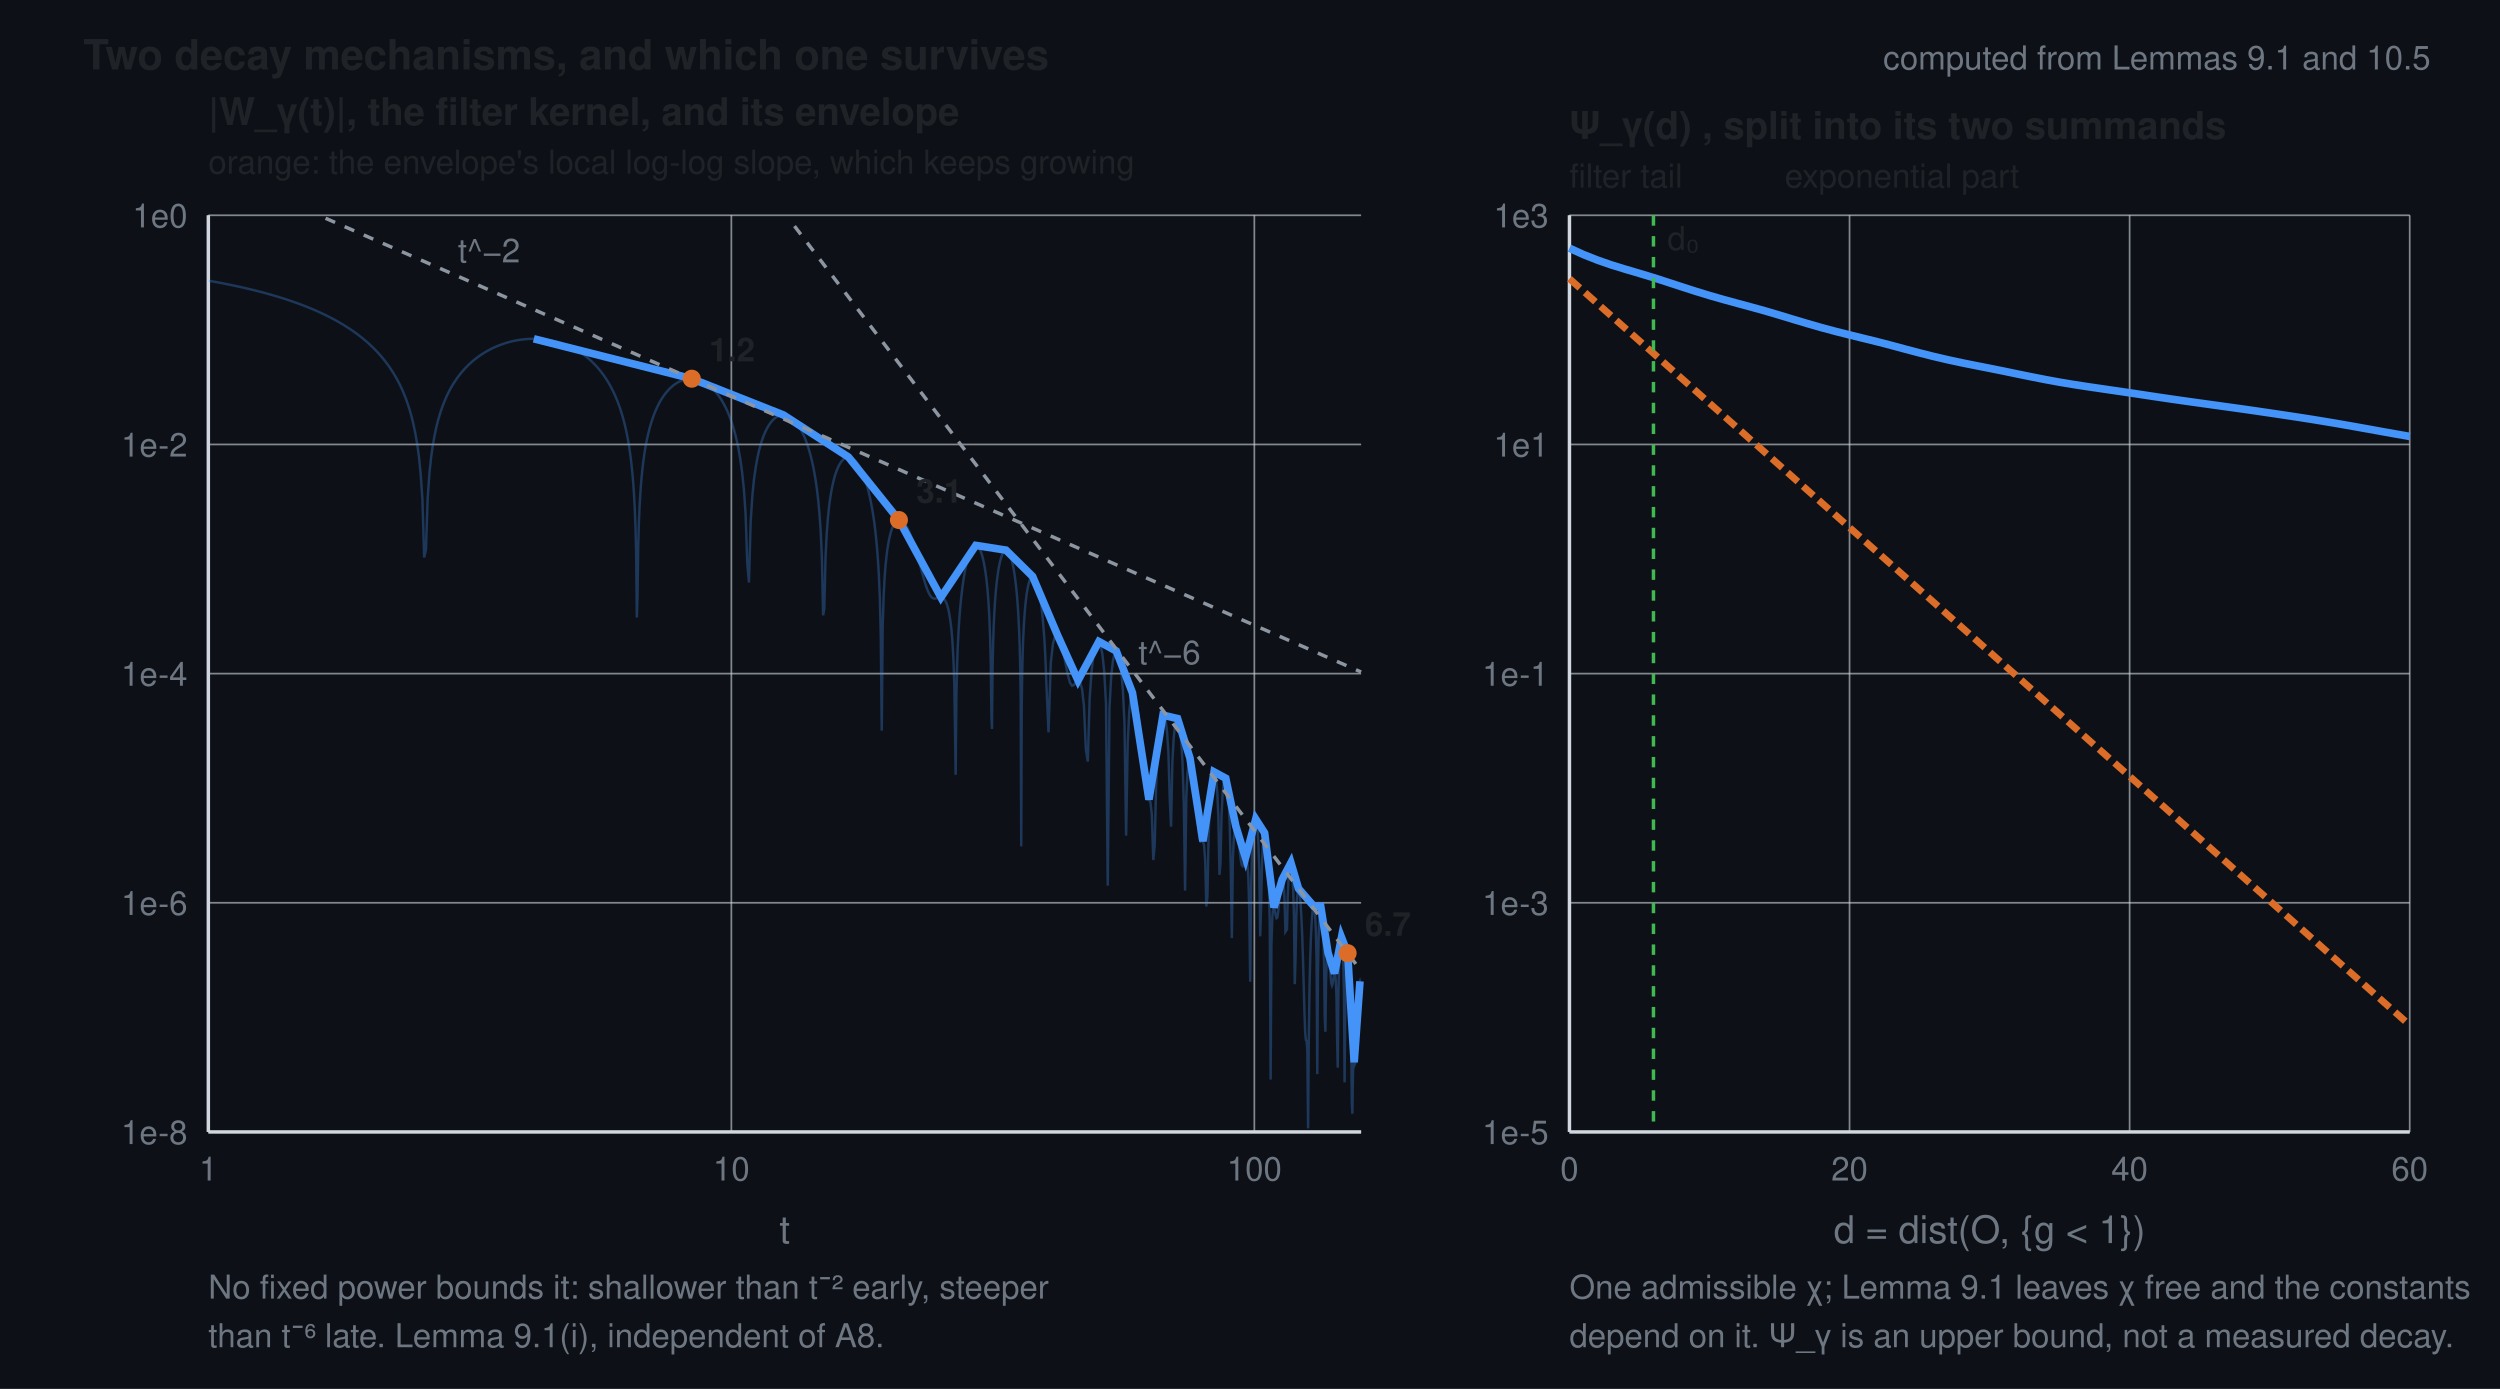
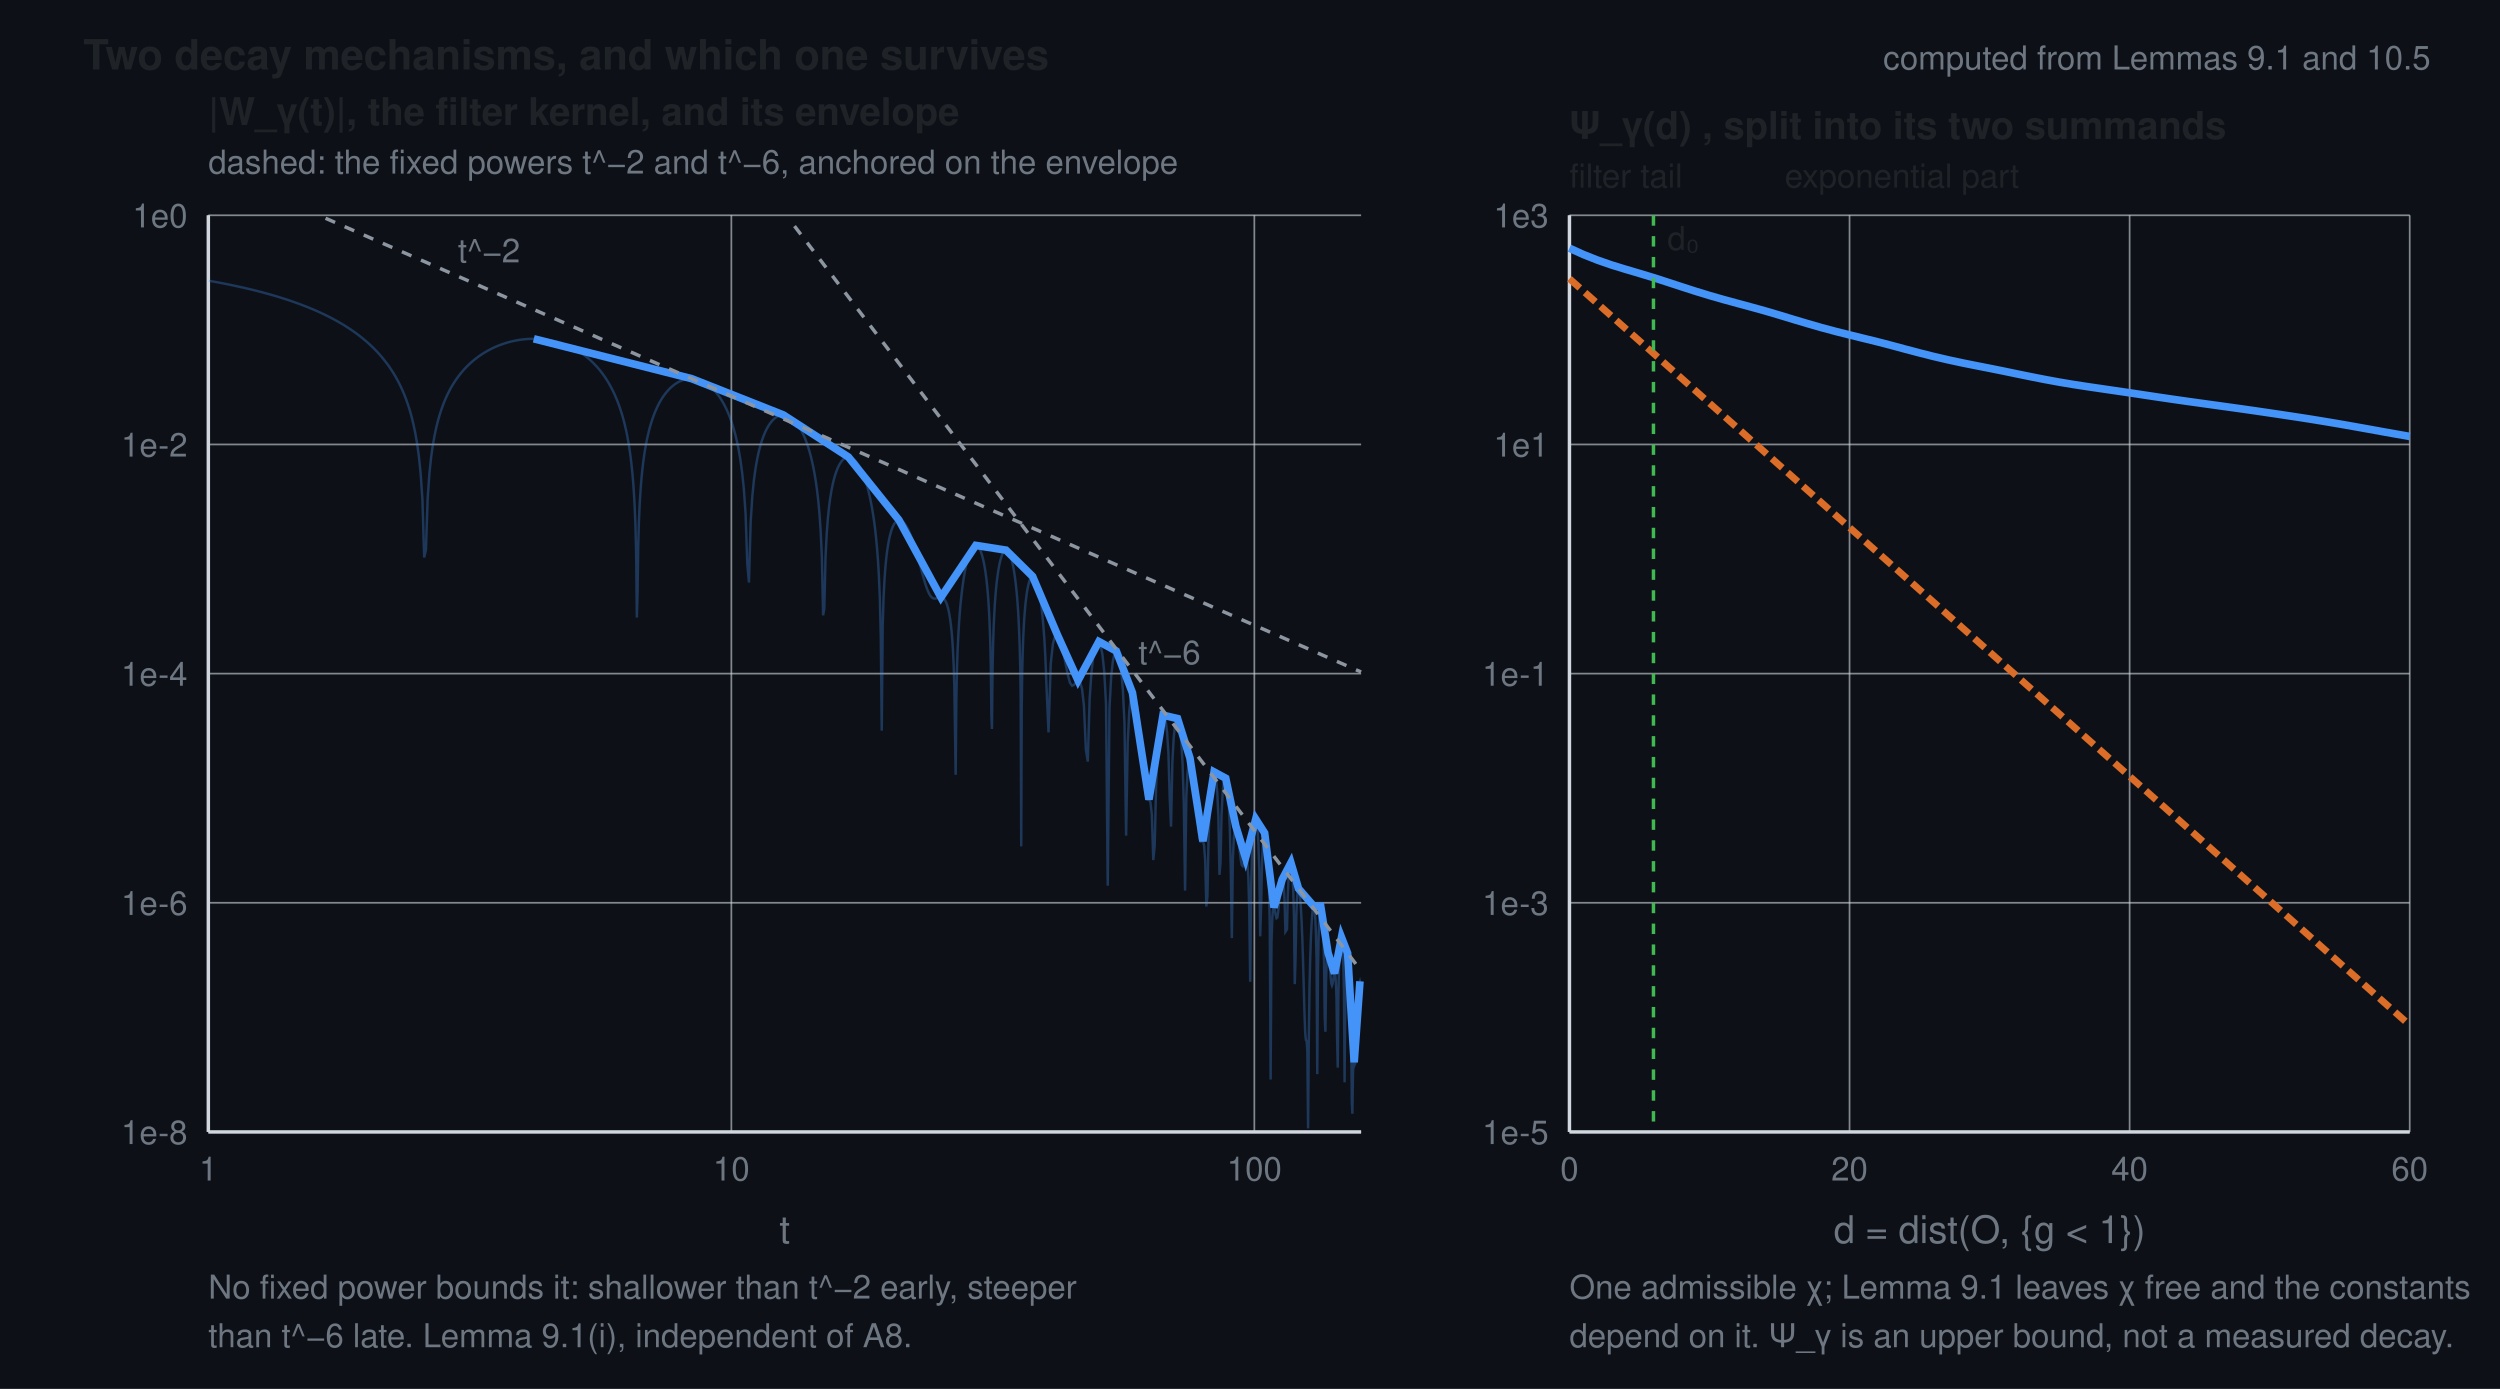
<svg xmlns="http://www.w3.org/2000/svg" viewBox="0 0 720 400" width="720" height="400" role="img" aria-labelledby="figtitle figdesc">
  <style>
  text{font-family:-apple-system,BlinkMacSystemFont,'Segoe UI',Helvetica,Arial,sans-serif;
       fill:#1f2328}
  .mut{fill:#6e7781} .sm{font-size:11px} .xs{font-size:9.5px} .b{font-weight:600}
  .ax{stroke:#d0d7de;stroke-width:1;fill:none}
  .gr{stroke:#d0d7de;stroke-width:.5;fill:none;opacity:.6}
</style>
  <rect width="720" height="400" fill="#0d1117" />
  <text x="24.00" y="20.00" class="b">Two decay mechanisms, and which one survives</text>
  <text x="700.00" y="20.00" class="mut xs" text-anchor="end">computed from Lemmas 9.1 and 10.5</text>
  <line x1="60.00" y1="62.00" x2="392.00" y2="62.00" class="gr" />
  <text x="54.00" y="65.50" class="mut xs" text-anchor="end">1e0</text>
  <line x1="60.00" y1="128.00" x2="392.00" y2="128.00" class="gr" />
  <text x="54.00" y="131.50" class="mut xs" text-anchor="end">1e-2</text>
  <line x1="60.00" y1="194.00" x2="392.00" y2="194.00" class="gr" />
  <text x="54.00" y="197.50" class="mut xs" text-anchor="end">1e-4</text>
  <line x1="60.00" y1="260.00" x2="392.00" y2="260.00" class="gr" />
  <text x="54.00" y="263.50" class="mut xs" text-anchor="end">1e-6</text>
  <line x1="60.00" y1="326.00" x2="392.00" y2="326.00" class="gr" />
  <text x="54.00" y="329.50" class="mut xs" text-anchor="end">1e-8</text>
  <line x1="60.00" y1="62.00" x2="60.00" y2="326.00" class="gr" />
  <text x="60.00" y="340.00" class="mut xs" text-anchor="middle">1</text>
  <line x1="210.63" y1="62.00" x2="210.63" y2="326.00" class="gr" />
  <text x="210.63" y="340.00" class="mut xs" text-anchor="middle">10</text>
  <line x1="361.25" y1="62.00" x2="361.25" y2="326.00" class="gr" />
  <text x="361.25" y="340.00" class="mut xs" text-anchor="middle">100</text>
  <line x1="60.00" y1="326.00" x2="392.00" y2="326.00" class="ax" />
  <line x1="60.00" y1="62.00" x2="60.00" y2="326.00" class="ax" />
  <path d="M60.16 80.85 L61.46 81.09 L62.73 81.32 L63.98 81.56 L65.20 81.80 L66.40 82.05 L67.58 82.30 L68.74 82.55 L69.87 82.80 L70.99 83.06 L72.09 83.32 L73.17 83.58 L74.24 83.85 L75.28 84.12 L76.31 84.40 L77.33 84.68 L78.33 84.96 L79.31 85.25 L80.28 85.54 L81.23 85.84 L82.17 86.14 L83.10 86.45 L84.02 86.76 L84.92 87.07 L85.81 87.39 L86.69 87.72 L87.55 88.05 L88.41 88.38 L89.25 88.73 L90.09 89.07 L90.91 89.43 L91.72 89.79 L92.53 90.16 L93.32 90.53 L94.10 90.91 L94.88 91.30 L95.64 91.70 L96.40 92.11 L97.14 92.52 L97.88 92.94 L98.61 93.37 L99.34 93.82 L100.05 94.27 L100.76 94.73 L101.46 95.21 L102.15 95.69 L102.84 96.19 L103.51 96.71 L104.19 97.23 L104.85 97.78 L105.51 98.33 L106.16 98.91 L106.80 99.50 L107.44 100.12 L108.07 100.75 L108.70 101.41 L109.32 102.09 L109.93 102.80 L110.54 103.54 L111.14 104.31 L111.74 105.11 L112.33 105.95 L112.92 106.84 L113.50 107.77 L114.08 108.76 L114.65 109.81 L115.22 110.93 L115.78 112.12 L116.33 113.41 L116.89 114.82 L117.43 116.35 L117.98 118.04 L118.52 119.94 L119.05 122.10 L119.58 124.61 L120.10 127.60 L120.63 131.34 L121.14 136.33 L121.66 143.90 L122.16 160.56 L122.67 158.35 L123.17 143.43 L123.67 136.37 L124.16 131.71 L124.65 128.25 L125.14 125.50 L125.62 123.23 L126.10 121.29 L126.58 119.62 L127.05 118.14 L127.52 116.82 L127.98 115.63 L128.45 114.54 L128.90 113.56 L129.36 112.65 L129.81 111.80 L130.26 111.02 L130.71 110.30 L131.15 109.62 L131.59 108.98 L132.03 108.38 L132.47 107.82 L132.90 107.28 L133.33 106.78 L133.75 106.30 L134.18 105.85 L134.60 105.42 L135.01 105.01 L135.43 104.63 L135.84 104.26 L136.25 103.90 L136.66 103.57 L137.07 103.25 L137.47 102.94 L137.87 102.65 L138.27 102.37 L138.66 102.10 L139.05 101.85 L139.44 101.60 L139.83 101.37 L140.22 101.14 L140.60 100.93 L140.98 100.73 L141.36 100.53 L141.74 100.34 L142.12 100.16 L142.49 99.99 L142.86 99.83 L143.23 99.67 L143.59 99.52 L143.96 99.38 L144.32 99.25 L144.68 99.12 L145.04 98.99 L145.40 98.88 L145.75 98.77 L146.10 98.66 L146.45 98.56 L146.80 98.47 L147.15 98.38 L147.49 98.30 L147.84 98.22 L148.18 98.15 L148.52 98.08 L148.86 98.01 L149.19 97.96 L149.53 97.90 L149.86 97.85 L150.19 97.81 L150.52 97.76 L150.85 97.73 L151.18 97.69 L151.50 97.67 L151.82 97.64 L152.15 97.62 L152.47 97.60 L152.78 97.59 L153.10 97.58 L153.42 97.58 L153.73 97.57 L154.04 97.58 L154.35 97.58 L154.66 97.59 L154.97 97.60 L155.28 97.62 L155.58 97.64 L155.88 97.67 L156.19 97.69 L156.49 97.72 L156.79 97.76 L157.09 97.79 L157.38 97.84 L157.68 97.88 L157.97 97.93 L158.26 97.98 L158.56 98.03 L158.85 98.09 L159.13 98.15 L159.42 98.22 L159.71 98.28 L159.99 98.35 L160.28 98.43 L160.56 98.51 L160.84 98.59 L161.12 98.67 L161.40 98.76 L161.68 98.85 L161.95 98.95 L162.23 99.04 L162.50 99.14 L162.78 99.25 L163.05 99.36 L163.32 99.47 L163.59 99.58 L163.86 99.70 L164.13 99.83 L164.39 99.95 L164.66 100.08 L164.92 100.21 L165.19 100.35 L165.45 100.49 L165.71 100.63 L165.97 100.78 L166.23 100.93 L166.49 101.09 L166.74 101.25 L167.00 101.41 L167.25 101.58 L167.51 101.75 L167.76 101.93 L168.01 102.11 L168.26 102.29 L168.51 102.48 L168.76 102.68 L169.01 102.88 L169.26 103.08 L169.51 103.29 L169.75 103.50 L170.00 103.72 L170.24 103.94 L170.48 104.17 L170.72 104.40 L170.96 104.64 L171.20 104.88 L171.44 105.13 L171.68 105.39 L171.92 105.65 L172.16 105.92 L172.39 106.19 L172.63 106.47 L172.86 106.76 L173.09 107.05 L173.33 107.36 L173.56 107.67 L173.79 107.98 L174.02 108.31 L174.25 108.64 L174.48 108.99 L174.70 109.34 L174.93 109.70 L175.16 110.07 L175.38 110.45 L175.61 110.85 L175.83 111.25 L176.05 111.67 L176.27 112.10 L176.50 112.54 L176.72 112.99 L176.94 113.46 L177.16 113.95 L177.37 114.45 L177.59 114.97 L177.81 115.51 L178.03 116.07 L178.24 116.65 L178.46 117.26 L178.67 117.89 L178.88 118.55 L179.10 119.23 L179.31 119.95 L179.52 120.71 L179.73 121.50 L179.94 122.34 L180.15 123.23 L180.36 124.17 L180.57 125.17 L180.77 126.24 L180.98 127.40 L181.19 128.65 L181.39 130.01 L181.60 131.50 L181.80 133.16 L182.00 135.03 L182.21 137.17 L182.41 139.66 L182.61 142.65 L182.81 146.42 L183.01 151.49 L183.21 159.35 L183.41 177.84 L183.61 170.99 L183.81 157.25 L184.00 150.41 L184.20 145.83 L184.40 142.39 L184.59 139.65 L184.79 137.36 L184.98 135.40 L185.18 133.70 L185.37 132.19 L185.56 130.84 L185.75 129.62 L185.95 128.50 L186.14 127.48 L186.33 126.53 L186.52 125.65 L186.71 124.84 L186.90 124.07 L187.08 123.35 L187.27 122.68 L187.46 122.04 L187.64 121.44 L187.83 120.87 L188.02 120.33 L188.20 119.82 L188.39 119.33 L188.57 118.86 L188.75 118.42 L188.94 117.99 L189.12 117.58 L189.30 117.20 L189.48 116.82 L189.66 116.47 L189.84 116.12 L190.02 115.79 L190.20 115.48 L190.38 115.18 L190.56 114.88 L190.74 114.60 L190.92 114.33 L191.09 114.08 L191.27 113.83 L191.45 113.59 L191.62 113.35 L191.80 113.13 L191.97 112.92 L192.15 112.71 L192.32 112.52 L192.49 112.32 L192.67 112.14 L192.84 111.97 L193.01 111.80 L193.18 111.63 L193.35 111.48 L193.52 111.33 L193.69 111.18 L193.86 111.04 L194.03 110.91 L194.20 110.78 L194.37 110.66 L194.54 110.55 L194.70 110.43 L194.87 110.33 L195.04 110.23 L195.20 110.13 L195.37 110.04 L195.54 109.95 L195.70 109.87 L195.87 109.79 L196.03 109.72 L196.68 109.47 L197.33 109.28 L197.97 109.15 L198.60 109.08 L199.23 109.07 L199.85 109.12 L200.47 109.21 L201.08 109.36 L201.68 109.56 L202.28 109.81 L202.87 110.12 L203.46 110.48 L204.04 110.89 L204.62 111.36 L205.19 111.89 L205.76 112.47 L206.32 113.13 L206.88 113.85 L207.44 114.64 L207.98 115.51 L208.53 116.47 L209.07 117.53 L209.60 118.70 L210.13 120.00 L210.66 121.44 L211.18 123.06 L211.70 124.89 L212.21 126.99 L212.72 129.44 L213.23 132.38 L213.73 136.03 L214.23 140.86 L214.73 148.02 L215.22 162.44 L215.70 167.76 L216.19 150.31 L216.67 142.87 L217.14 138.15 L217.62 134.73 L218.09 132.09 L218.55 129.96 L219.02 128.20 L219.48 126.73 L219.93 125.48 L220.39 124.41 L220.84 123.48 L221.28 122.69 L221.73 122.02 L222.17 121.44 L222.61 120.95 L223.04 120.54 L223.48 120.21 L223.91 119.94 L224.33 119.75 L224.76 119.61 L225.18 119.53 L225.60 119.50 L226.01 119.53 L226.43 119.62 L226.84 119.75 L227.25 119.94 L227.65 120.18 L228.05 120.47 L228.45 120.81 L228.85 121.20 L229.25 121.65 L229.64 122.15 L230.03 122.72 L230.42 123.34 L230.81 124.03 L231.19 124.78 L231.58 125.62 L231.96 126.53 L232.33 127.53 L232.71 128.63 L233.08 129.84 L233.45 131.19 L233.82 132.68 L234.19 134.35 L234.55 136.24 L234.92 138.41 L235.28 140.95 L235.64 143.99 L235.99 147.79 L236.35 152.85 L236.70 160.51 L237.05 177.21 L237.40 175.34 L237.75 160.51 L238.10 153.60 L238.44 149.12 L238.78 145.85 L239.12 143.32 L239.46 141.28 L239.80 139.60 L240.13 138.19 L240.46 137.00 L240.80 135.98 L241.13 135.11 L241.45 134.37 L241.78 133.75 L242.11 133.22 L242.43 132.77 L242.75 132.41 L243.07 132.12 L243.39 131.90 L243.71 131.75 L244.02 131.65 L244.34 131.62 L244.65 131.64 L244.96 131.71 L245.27 131.83 L245.58 132.01 L245.89 132.23 L246.19 132.51 L246.50 132.83 L246.80 133.21 L247.10 133.63 L247.40 134.11 L247.70 134.64 L247.99 135.23 L248.29 135.87 L248.58 136.58 L248.88 137.34 L249.17 138.18 L249.46 139.08 L249.75 140.07 L250.04 141.14 L250.32 142.30 L250.61 143.58 L250.89 144.97 L251.18 146.51 L251.46 148.22 L251.74 150.12 L252.02 152.29 L252.29 154.77 L252.57 157.70 L252.85 161.27 L253.12 165.85 L253.40 172.32 L253.67 183.67 L253.94 210.42 L254.21 180.43 L254.48 171.77 L254.75 166.66 L255.01 163.12 L255.28 160.45 L255.54 158.36 L255.81 156.67 L256.07 155.29 L256.33 154.14 L256.59 153.18 L256.85 152.39 L257.11 151.73 L257.37 151.19 L257.62 150.75 L257.88 150.40 L258.13 150.14 L258.38 149.95 L258.64 149.83 L258.89 149.77 L259.14 149.78 L259.39 149.84 L259.64 149.96 L259.88 150.13 L260.13 150.34 L260.38 150.60 L260.62 150.91 L260.86 151.26 L261.11 151.65 L261.35 152.09 L261.59 152.56 L261.83 153.07 L262.07 153.61 L262.31 154.20 L262.55 154.81 L262.78 155.46 L263.02 156.14 L263.25 156.84 L263.49 157.58 L263.72 158.34 L263.96 159.12 L264.19 159.92 L264.42 160.74 L264.65 161.57 L264.88 162.40 L265.11 163.25 L265.33 164.09 L265.56 164.92 L265.79 165.73 L266.01 166.53 L266.24 167.30 L266.46 168.03 L266.68 168.72 L266.91 169.36 L267.13 169.95 L267.35 170.47 L267.57 170.93 L267.79 171.33 L268.01 171.66 L268.22 171.92 L268.44 172.12 L268.66 172.26 L268.87 172.34 L269.09 172.38 L269.30 172.39 L269.52 172.36 L269.73 172.31 L269.94 172.25 L270.15 172.18 L270.36 172.12 L270.57 172.07 L270.78 172.04 L270.99 172.03 L271.20 172.07 L271.41 172.14 L271.61 172.26 L271.82 172.44 L272.03 172.68 L272.23 172.99 L272.44 173.39 L272.64 173.88 L272.84 174.48 L273.04 175.21 L273.25 176.08 L273.45 177.12 L273.65 178.37 L273.85 179.89 L274.05 181.75 L274.25 184.08 L274.44 187.09 L274.64 191.19 L274.84 197.38 L275.03 209.45 L275.23 223.13 L275.43 200.81 L275.62 192.24 L275.81 186.77 L276.01 182.73 L276.20 179.52 L276.39 176.85 L276.58 174.58 L276.78 172.60 L276.97 170.86 L277.16 169.30 L277.35 167.91 L277.53 166.65 L277.72 165.51 L277.91 164.47 L278.10 163.53 L278.28 162.67 L278.47 161.89 L278.66 161.18 L278.84 160.54 L279.03 159.96 L279.21 159.43 L279.39 158.97 L279.58 158.56 L279.76 158.20 L279.94 157.90 L280.12 157.64 L280.30 157.43 L280.49 157.27 L280.67 157.16 L280.85 157.09 L281.02 157.08 L281.20 157.11 L281.38 157.19 L281.56 157.32 L281.74 157.50 L281.91 157.73 L282.09 158.02 L282.26 158.37 L282.44 158.77 L282.61 159.24 L282.79 159.78 L282.96 160.39 L283.14 161.08 L283.31 161.86 L283.48 162.74 L283.65 163.72 L283.83 164.84 L284.00 166.10 L284.17 167.54 L284.34 169.20 L284.51 171.12 L284.68 173.40 L284.85 176.17 L285.01 179.67 L285.18 184.35 L285.35 191.40 L285.52 205.95 L285.68 209.94 L285.85 192.79 L286.02 185.26 L286.18 180.40 L286.35 176.83 L286.51 174.03 L286.68 171.74 L286.84 169.82 L287.00 168.18 L287.17 166.77 L287.33 165.53 L287.49 164.45 L287.65 163.50 L287.81 162.66 L287.97 161.92 L288.14 161.26 L288.30 160.69 L288.46 160.20 L288.61 159.77 L288.77 159.41 L288.93 159.11 L289.09 158.87 L289.25 158.68 L289.41 158.55 L289.56 158.47 L289.72 158.44 L289.88 158.46 L290.03 158.53 L290.19 158.65 L290.34 158.82 L290.50 159.05 L290.65 159.32 L290.81 159.64 L290.96 160.02 L291.11 160.46 L291.27 160.96 L291.42 161.51 L291.57 162.14 L291.72 162.83 L291.88 163.60 L292.03 164.46 L292.18 165.41 L292.33 166.46 L292.48 167.64 L292.63 168.95 L292.78 170.42 L292.93 172.08 L293.08 173.99 L293.23 176.20 L293.37 178.84 L293.52 182.06 L293.67 186.19 L293.82 191.97 L293.96 201.63 L294.11 243.74 L294.26 203.54 L294.40 193.36 L294.55 187.60 L294.69 183.62 L294.84 180.60 L294.98 178.21 L295.13 176.24 L295.27 174.59 L295.42 173.19 L295.56 171.99 L295.70 170.96 L295.84 170.06 L295.99 169.29 L296.13 168.62 L296.27 168.04 L296.41 167.55 L296.55 167.14 L296.69 166.79 L296.84 166.52 L296.98 166.31 L297.12 166.15 L297.26 166.06 L297.39 166.01 L297.53 166.02 L297.67 166.08 L297.81 166.20 L297.95 166.36 L298.09 166.57 L298.23 166.82 L298.36 167.13 L298.50 167.49 L298.64 167.90 L298.77 168.36 L298.91 168.87 L299.04 169.44 L299.18 170.07 L299.32 170.75 L299.45 171.51 L299.59 172.33 L299.72 173.22 L299.85 174.19 L299.99 175.26 L300.12 176.42 L300.26 177.69 L300.39 179.09 L300.52 180.64 L300.65 182.36 L300.79 184.30 L300.92 186.51 L301.05 189.07 L301.18 192.12 L301.31 195.87 L301.97 210.92 L302.61 191.14 L303.25 185.36 L303.89 183.13 L304.52 182.81 L305.14 183.80 L305.75 185.78 L306.36 188.50 L306.97 191.59 L307.57 194.53 L308.16 196.65 L308.75 197.49 L309.33 197.21 L309.91 196.45 L310.48 195.97 L311.05 196.38 L311.62 198.37 L312.17 203.17 L312.73 215.82 L313.28 219.34 L313.82 201.19 L314.36 193.42 L314.90 188.87 L315.43 186.17 L315.95 184.86 L316.48 184.77 L317.00 185.92 L317.51 188.57 L318.02 193.40 L318.53 202.71 L319.03 255.06 L319.53 203.99 L320.02 194.82 L320.51 190.38 L321.00 188.18 L321.49 187.51 L321.97 188.11 L322.44 189.97 L322.92 193.29 L323.39 198.70 L323.85 208.20 L324.32 240.67 L324.78 213.94 L325.23 204.83 L325.69 200.99 L326.14 199.51 L326.59 199.56 L327.03 200.81 L327.47 203.13 L327.91 206.43 L328.35 210.67 L328.78 215.71 L329.21 221.15 L329.64 226.08 L330.06 229.26 L330.48 230.27 L330.90 230.26 L331.32 231.02 L331.73 234.62 L332.14 247.68 L332.55 243.56 L332.96 226.44 L333.36 217.99 L333.76 212.62 L334.16 209.09 L334.55 206.94 L334.95 205.98 L335.34 206.19 L335.73 207.69 L336.12 210.87 L336.50 216.78 L336.88 229.84 L337.26 238.06 L337.64 219.53 L338.02 212.60 L338.39 209.01 L338.76 207.28 L339.13 206.95 L339.50 207.85 L339.86 210.04 L340.22 213.81 L340.59 220.00 L340.94 231.70 L341.30 256.49 L341.66 229.45 L342.01 222.43 L342.36 219.37 L342.71 218.33 L343.06 218.70 L343.40 220.20 L343.75 222.68 L344.09 226.04 L344.43 230.10 L344.77 234.50 L345.11 238.56 L345.44 241.35 L345.78 242.41 L346.11 242.31 L346.44 242.26 L346.77 243.48 L347.09 247.66 L347.42 261.07 L347.74 258.13 L348.06 241.24 L348.38 233.13 L348.70 228.08 L349.02 224.85 L349.34 222.99 L349.65 222.32 L349.96 222.83 L350.27 224.70 L350.58 228.37 L350.89 235.18 L351.20 251.96 L351.50 248.53 L351.81 234.55 L352.11 228.59 L352.41 225.51 L352.71 224.16 L353.01 224.14 L353.31 225.34 L353.60 227.84 L353.90 231.95 L354.19 238.59 L354.48 251.19 L354.77 270.16 L355.06 247.57 L355.35 241.22 L355.64 238.61 L355.92 237.94 L356.21 238.60 L356.49 240.24 L356.77 242.56 L357.05 245.19 L357.33 247.59 L357.61 249.12 L357.89 249.44 L358.16 248.78 L358.44 247.77 L358.71 247.05 L358.98 247.20 L359.25 248.77 L359.52 252.75 L359.79 262.40 L360.06 282.75 L360.33 255.12 L360.59 246.09 L360.86 240.98 L361.12 237.91 L361.39 236.29 L361.65 235.91 L361.91 236.74 L362.17 238.94 L362.42 243.02 L362.68 250.46 L362.94 269.66 L363.19 261.50 L363.45 249.01 L363.70 243.61 L363.95 240.92 L364.21 239.91 L364.46 240.20 L364.71 241.68 L364.95 244.40 L365.20 248.64 L365.45 255.06 L365.69 265.92 L365.94 310.90 L366.18 271.61 L366.43 264.20 L366.67 261.68 L366.91 261.35 L367.15 262.21 L367.39 263.50 L367.63 264.43 L367.87 264.25 L368.10 262.74 L368.34 260.34 L368.57 257.75 L368.81 255.51 L369.04 253.95 L369.27 253.28 L369.51 253.73 L369.74 255.62 L369.97 259.70 L370.20 268.35 L370.65 267.64 L370.88 257.88 L371.11 252.79 L371.33 249.93 L371.56 248.58 L371.78 248.49 L372.00 249.63 L372.23 252.15 L372.45 256.54 L372.67 264.25 L372.89 283.43 L373.11 276.37 L373.33 264.07 L373.54 258.97 L373.76 256.61 L373.98 255.93 L374.19 256.51 L374.41 258.21 L374.62 260.98 L374.84 264.85 L375.05 269.90 L375.26 276.21 L375.47 283.68 L375.68 291.53 L375.90 297.51 L376.10 299.54 L376.31 299.75 L376.52 302.81 L376.73 324.97 L376.94 298.76 L377.14 284.23 L377.35 275.68 L377.55 269.83 L377.76 265.74 L377.96 263.00 L378.16 261.44 L378.37 261.00 L378.57 261.76 L378.77 263.96 L378.97 268.25 L379.17 276.67 L379.37 309.34 L379.57 279.75 L379.77 269.59 L379.96 264.64 L380.16 262.03 L380.36 260.98 L380.55 261.20 L380.75 262.62 L380.94 265.39 L381.14 269.90 L381.33 277.33 L381.52 292.98 L381.72 297.15 L381.91 282.16 L382.10 276.93 L382.29 274.81 L382.48 274.44 L382.67 275.28 L382.86 276.99 L383.05 279.21 L383.23 281.47 L383.42 283.17 L383.61 283.80 L383.79 283.30 L383.98 282.15 L384.17 280.98 L384.35 280.35 L384.53 280.72 L384.72 282.66 L384.90 287.27 L385.08 298.80 L385.27 307.48 L385.45 287.07 L385.63 278.96 L385.81 274.28 L385.99 271.51 L386.17 270.14 L386.35 269.98 L386.53 271.05 L386.70 273.54 L386.88 278.04 L387.06 286.32 L387.24 311.71 L387.41 293.03 L387.59 282.40 L387.76 277.58 L387.94 275.25 L388.11 274.51 L388.29 275.02 L388.46 276.69 L388.63 279.55 L388.81 283.79 L388.98 289.89 L389.15 299.12 L389.32 317.39 L389.49 320.75 L389.66 308.87 L389.83 306.03 L390.00 305.94 L390.17 306.57 L390.34 306.16 L390.51 303.64 L390.67 299.47 L390.84 294.84 L391.01 290.61 L391.17 287.17 L391.34 284.65 L391.51 283.11 L391.67 282.62 L391.84 283.31 L392.00 285.48" fill="none" stroke="#4493f8" stroke-width="0.7" opacity="0.30" />
  <path d="M153.73 97.57 L199.23 109.07 L225.60 119.50 L244.34 131.62 L258.89 149.77 L270.99 172.03 L281.02 157.08 L289.72 158.44 L297.39 166.01 L304.52 182.81 L310.48 195.97 L316.48 184.77 L321.49 187.51 L326.14 199.51 L330.90 230.26 L334.95 205.98 L339.13 206.95 L342.71 218.33 L346.44 242.26 L349.65 222.32 L353.01 224.14 L355.92 237.94 L358.71 247.05 L361.65 235.91 L364.21 239.91 L366.91 261.35 L369.27 253.28 L371.78 248.49 L373.98 255.93 L378.37 261.00 L380.36 260.98 L382.48 274.44 L384.35 280.35 L386.35 269.98 L388.11 274.51 L390.00 305.94 L391.67 282.62" fill="none" stroke="#4493f8" stroke-width="2.2" />
  <path d="M93.76 62.86 L99.39 65.33 L105.02 67.79 L110.64 70.26 L116.27 72.72 L121.90 75.19 L127.53 77.66 L133.15 80.12 L138.78 82.59 L144.41 85.05 L150.03 87.52 L155.66 89.98 L161.29 92.45 L166.92 94.91 L172.54 97.38 L178.17 99.85 L183.80 102.31 L189.42 104.78 L195.05 107.24 L200.68 109.71 L206.31 112.17 L211.93 114.64 L217.56 117.11 L223.19 119.57 L228.81 122.04 L234.44 124.50 L240.07 126.97 L245.69 129.43 L251.32 131.90 L256.95 134.36 L262.58 136.83 L268.20 139.30 L273.83 141.76 L279.46 144.23 L285.08 146.69 L290.71 149.16 L296.34 151.62 L301.97 154.09 L307.59 156.56 L313.22 159.02 L318.85 161.49 L324.47 163.95 L330.10 166.42 L335.73 168.88 L341.36 171.35 L346.98 173.81 L352.61 176.28 L358.24 178.75 L363.86 181.21 L369.49 183.68 L375.12 186.14 L380.75 188.61 L386.37 191.07 L392.00 193.54" fill="none" stroke="#8d96a0" stroke-width="1" stroke-dasharray="3 3" />
  <text x="131.87" y="75.56" class="mut xs">t^−2</text>
  <path d="M228.81 65.11 L234.44 72.50 L240.07 79.90 L245.69 87.30 L251.32 94.70 L256.95 102.09 L262.58 109.49 L268.20 116.89 L273.83 124.28 L279.46 131.68 L285.08 139.08 L290.71 146.47 L296.34 153.87 L301.97 161.27 L307.59 168.66 L313.22 176.06 L318.85 183.46 L324.47 190.85 L330.10 198.25 L335.73 205.65 L341.36 213.05 L346.98 220.44 L352.61 227.84 L358.24 235.24 L363.86 242.63 L369.49 250.03 L375.12 257.43 L380.75 264.82 L386.37 272.22 L392.00 279.62" fill="none" stroke="#8d96a0" stroke-width="1" stroke-dasharray="3 3" />
  <text x="327.84" y="191.28" class="mut xs">t^−6</text>
-   <circle cx="199.23" cy="109.07" r="2.60" fill="#db6d28" />
-   <text x="204.23" y="104.07" class="xs b" fill="#db6d28">1.2</text>
-   <circle cx="258.89" cy="149.77" r="2.60" fill="#db6d28" />
-   <text x="263.89" y="144.77" class="xs b" fill="#db6d28">3.1</text>
-   <circle cx="388.11" cy="274.51" r="2.60" fill="#db6d28" />
-   <text x="393.11" y="269.51" class="xs b" fill="#db6d28">6.7</text>
  <text x="60.00" y="36.00" class="sm b" fill="#4493f8">|W_γ(t)|, the filter kernel, and its envelope</text>
-   <text x="60.00" y="50.00" class="xs" fill="#db6d28">orange: the envelope's local log-log slope, which keeps growing</text>
+   <text x="60.00" y="50.00" class="xs mut">dashed: the fixed powers t^−2 and t^−6, anchored on the envelope</text>
  <text x="226.00" y="358.00" class="mut sm" text-anchor="middle">t</text>
-   <text x="60.00" y="374.00" class="xs mut">No fixed power bounds it: shallower than t⁻² early, steeper</text>
-   <text x="60.00" y="388.00" class="xs mut">than t⁻⁶ late. Lemma 9.1(i), independent of A8.</text>
+   <text x="60.00" y="374.00" class="xs mut">No fixed power bounds it: shallower than t^−2 early, steeper</text>
+   <text x="60.00" y="388.00" class="xs mut">than t^−6 late. Lemma 9.1(i), independent of A8.</text>
  <line x1="452.00" y1="62.00" x2="694.00" y2="62.00" class="gr" />
  <text x="446.00" y="65.50" class="mut xs" text-anchor="end">1e3</text>
  <line x1="452.00" y1="128.00" x2="694.00" y2="128.00" class="gr" />
  <text x="446.00" y="131.50" class="mut xs" text-anchor="end">1e1</text>
  <line x1="452.00" y1="194.00" x2="694.00" y2="194.00" class="gr" />
  <text x="446.00" y="197.50" class="mut xs" text-anchor="end">1e-1</text>
  <line x1="452.00" y1="260.00" x2="694.00" y2="260.00" class="gr" />
  <text x="446.00" y="263.50" class="mut xs" text-anchor="end">1e-3</text>
  <line x1="452.00" y1="326.00" x2="694.00" y2="326.00" class="gr" />
  <text x="446.00" y="329.50" class="mut xs" text-anchor="end">1e-5</text>
  <line x1="452.00" y1="62.00" x2="452.00" y2="326.00" class="gr" />
  <text x="452.00" y="340.00" class="mut xs" text-anchor="middle">0</text>
  <line x1="532.67" y1="62.00" x2="532.67" y2="326.00" class="gr" />
  <text x="532.67" y="340.00" class="mut xs" text-anchor="middle">20</text>
  <line x1="613.33" y1="62.00" x2="613.33" y2="326.00" class="gr" />
  <text x="613.33" y="340.00" class="mut xs" text-anchor="middle">40</text>
  <line x1="694.00" y1="62.00" x2="694.00" y2="326.00" class="gr" />
  <text x="694.00" y="340.00" class="mut xs" text-anchor="middle">60</text>
  <line x1="452.00" y1="326.00" x2="694.00" y2="326.00" class="ax" />
  <line x1="452.00" y1="62.00" x2="452.00" y2="326.00" class="ax" />
  <path d="M452.00 71.48 L456.03 73.31 L460.07 74.91 L464.10 76.31 L468.13 77.55 L472.17 78.74 L476.20 79.96 L480.23 81.26 L484.27 82.58 L488.30 83.88 L492.33 85.11 L496.37 86.27 L500.40 87.37 L504.43 88.46 L508.47 89.58 L512.50 90.77 L516.53 92.00 L520.57 93.20 L524.60 94.36 L528.63 95.44 L532.67 96.46 L536.70 97.45 L540.73 98.44 L544.77 99.49 L548.80 100.58 L552.83 101.64 L556.87 102.66 L560.90 103.60 L564.93 104.47 L568.97 105.28 L573.00 106.07 L577.03 106.88 L581.07 107.72 L585.10 108.54 L589.13 109.33 L593.17 110.07 L597.20 110.74 L601.23 111.36 L605.27 111.95 L609.30 112.54 L613.33 113.13 L617.37 113.74 L621.40 114.35 L625.43 114.94 L629.47 115.52 L633.50 116.08 L637.53 116.64 L641.57 117.20 L645.60 117.76 L649.63 118.34 L653.67 118.93 L657.70 119.53 L661.73 120.14 L665.77 120.77 L669.80 121.43 L673.83 122.11 L677.87 122.82 L681.90 123.54 L685.93 124.27 L689.97 124.99 L694.00 125.70" fill="none" stroke="#4493f8" stroke-width="2.2" />
  <path d="M452.00 80.28 L456.03 83.86 L460.07 87.44 L464.10 91.03 L468.13 94.61 L472.17 98.19 L476.20 101.77 L480.23 105.36 L484.27 108.94 L488.30 112.52 L492.33 116.11 L496.37 119.69 L500.40 123.27 L504.43 126.86 L508.47 130.44 L512.50 134.02 L516.53 137.60 L520.57 141.19 L524.60 144.77 L528.63 148.35 L532.67 151.94 L536.70 155.52 L540.73 159.10 L544.77 162.68 L548.80 166.27 L552.83 169.85 L556.87 173.43 L560.90 177.02 L564.93 180.60 L568.97 184.18 L573.00 187.77 L577.03 191.35 L581.07 194.93 L585.10 198.51 L589.13 202.10 L593.17 205.68 L597.20 209.26 L601.23 212.85 L605.27 216.43 L609.30 220.01 L613.33 223.59 L617.37 227.18 L621.40 230.76 L625.43 234.34 L629.47 237.93 L633.50 241.51 L637.53 245.09 L641.57 248.67 L645.60 252.26 L649.63 255.84 L653.67 259.42 L657.70 263.01 L661.73 266.59 L665.77 270.17 L669.80 273.76 L673.83 277.34 L677.87 280.92 L681.90 284.50 L685.93 288.09 L689.97 291.67 L694.00 295.25" fill="none" stroke="#db6d28" stroke-width="2" stroke-dasharray="4 2" />
  <line x1="476.20" y1="62.00" x2="476.20" y2="326.00" class="" stroke="#3fb950" stroke-width="1" stroke-dasharray="3 3" />
  <text x="480.20" y="72.00" class="xs" fill="#3fb950">d₀</text>
  <text x="452.00" y="40.00" class="sm b">Ψ_γ(d) , split into its two summands</text>
  <text x="452.00" y="54.00" class="xs" fill="#4493f8">filter tail</text>
  <text x="514.00" y="54.00" class="xs" fill="#db6d28">exponential part</text>
  <text x="573.00" y="358.00" class="mut sm" text-anchor="middle">d = dist(O, {g &lt; 1})</text>
  <text x="452.00" y="374.00" class="xs mut">One admissible χ; Lemma 9.1 leaves χ free and the constants</text>
  <text x="452.00" y="388.00" class="xs mut">depend on it. Ψ_γ is an upper bound, not a measured decay.</text>
</svg>
